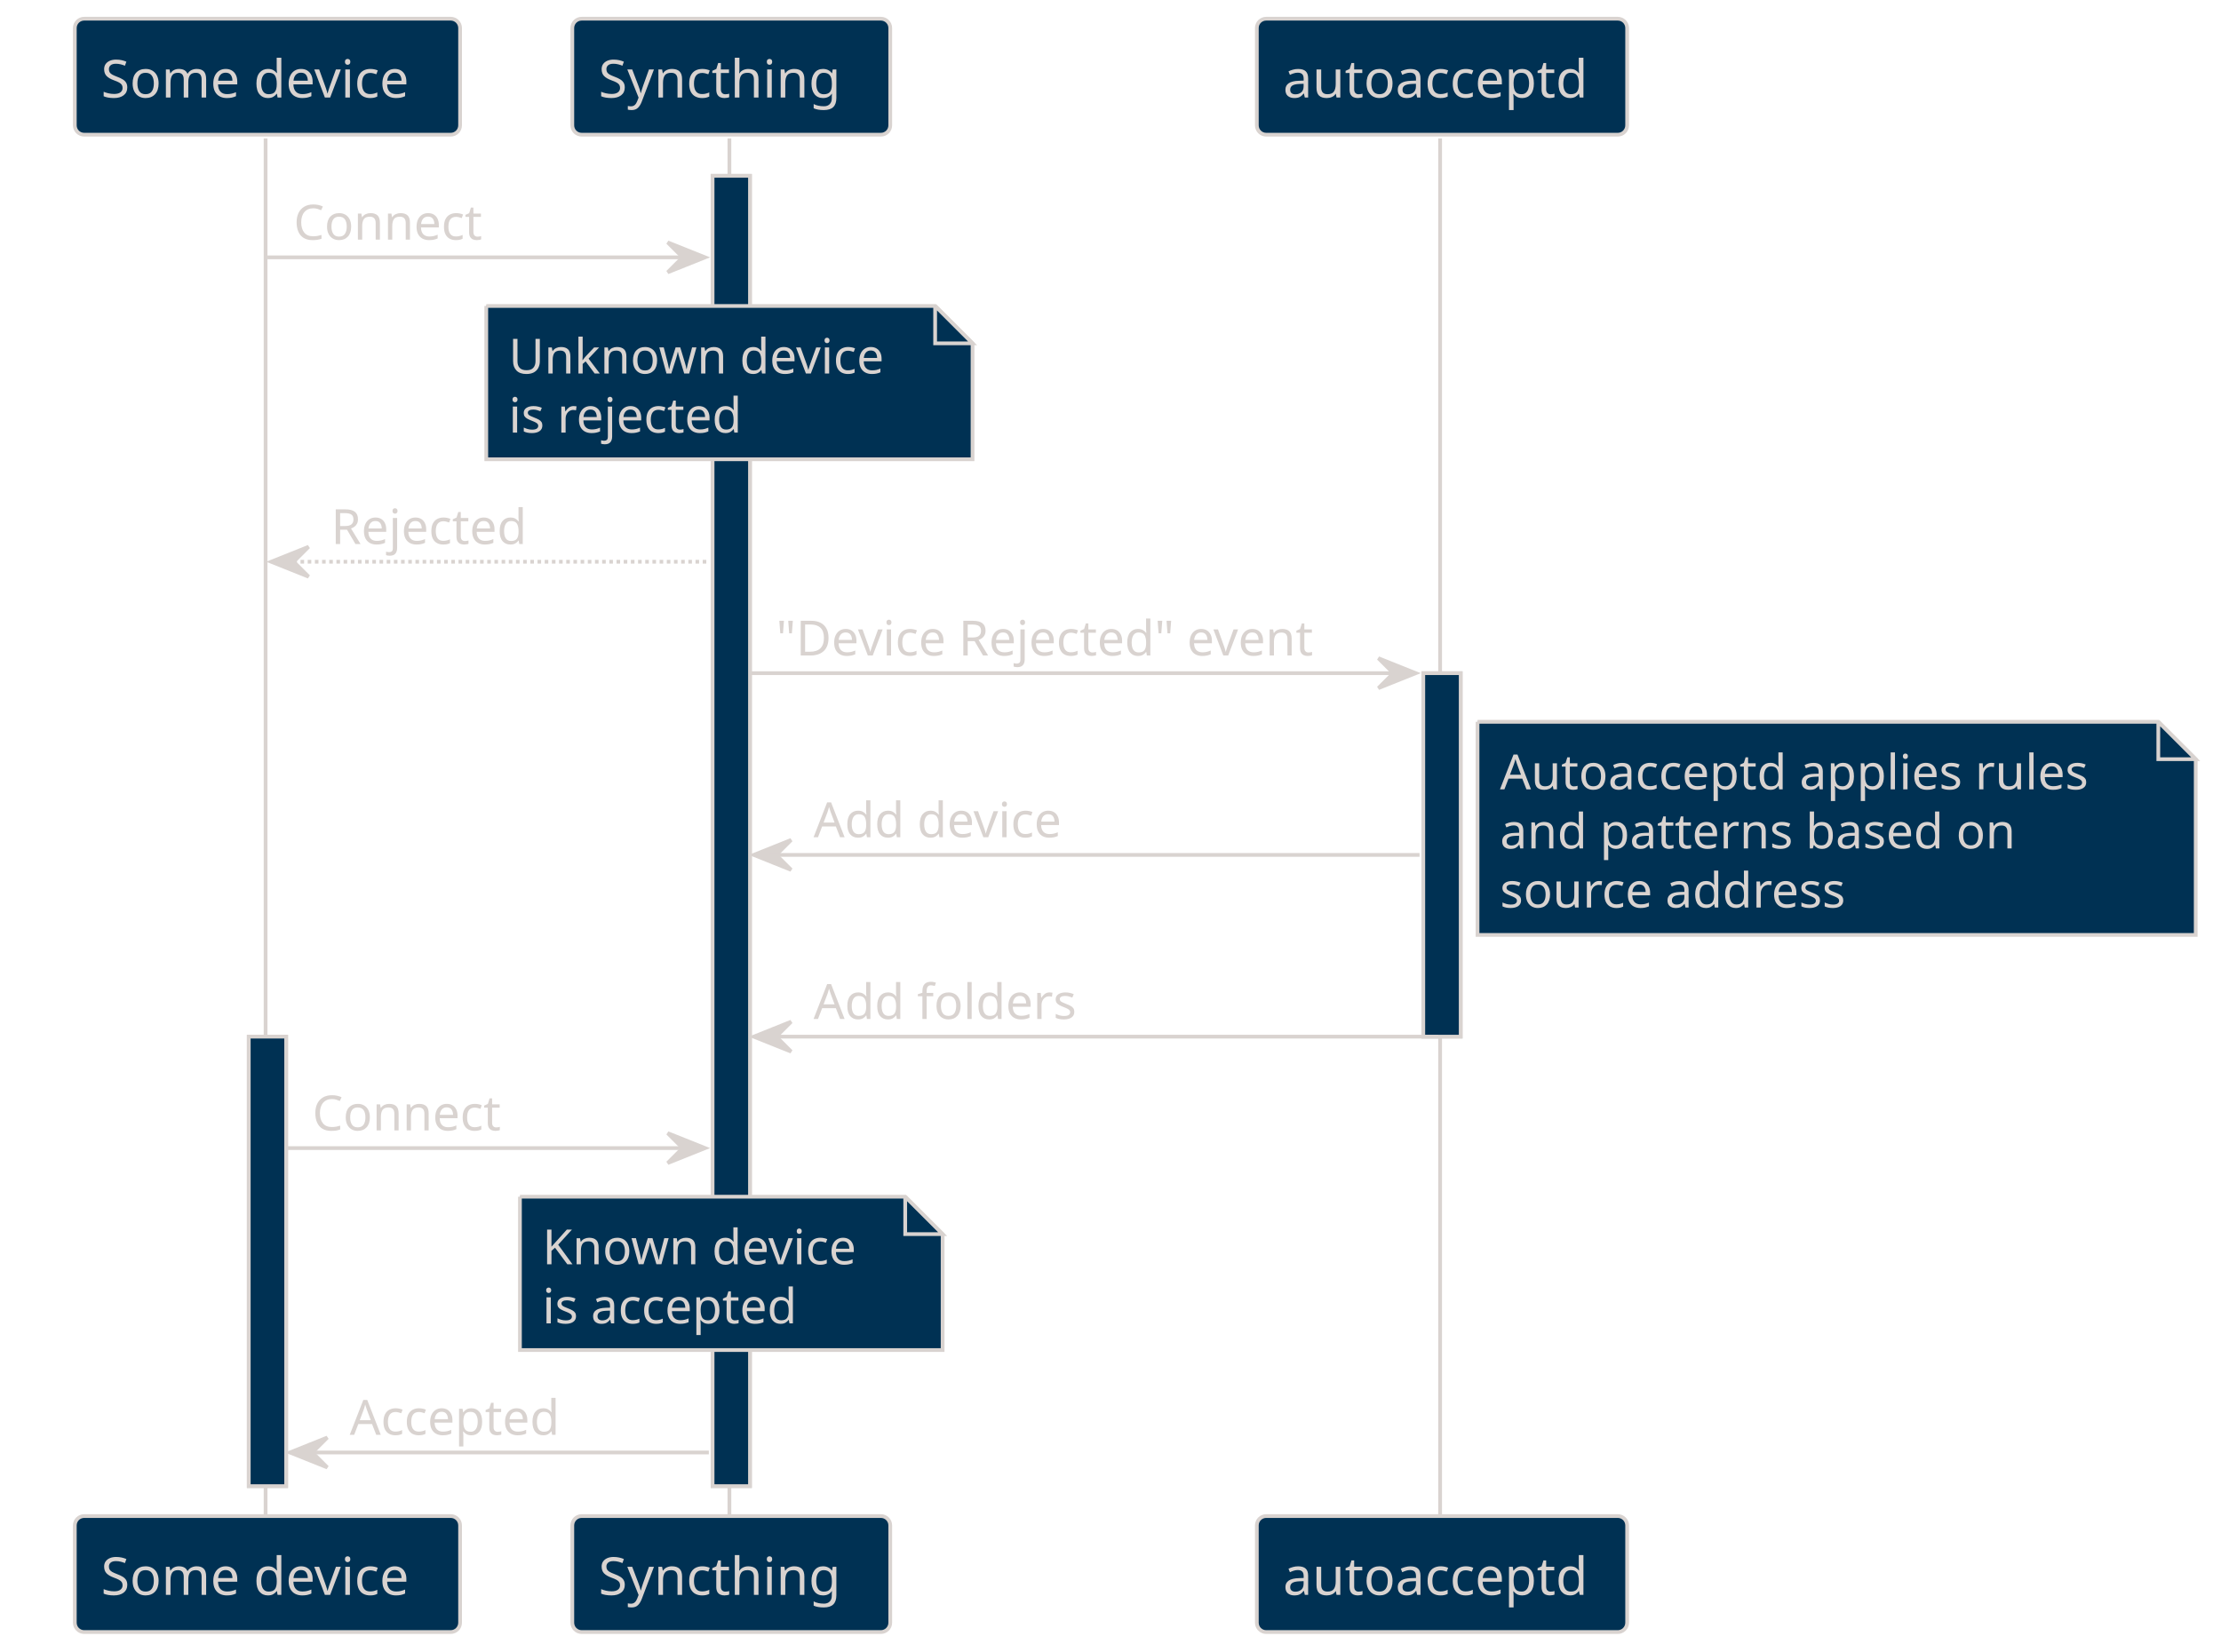
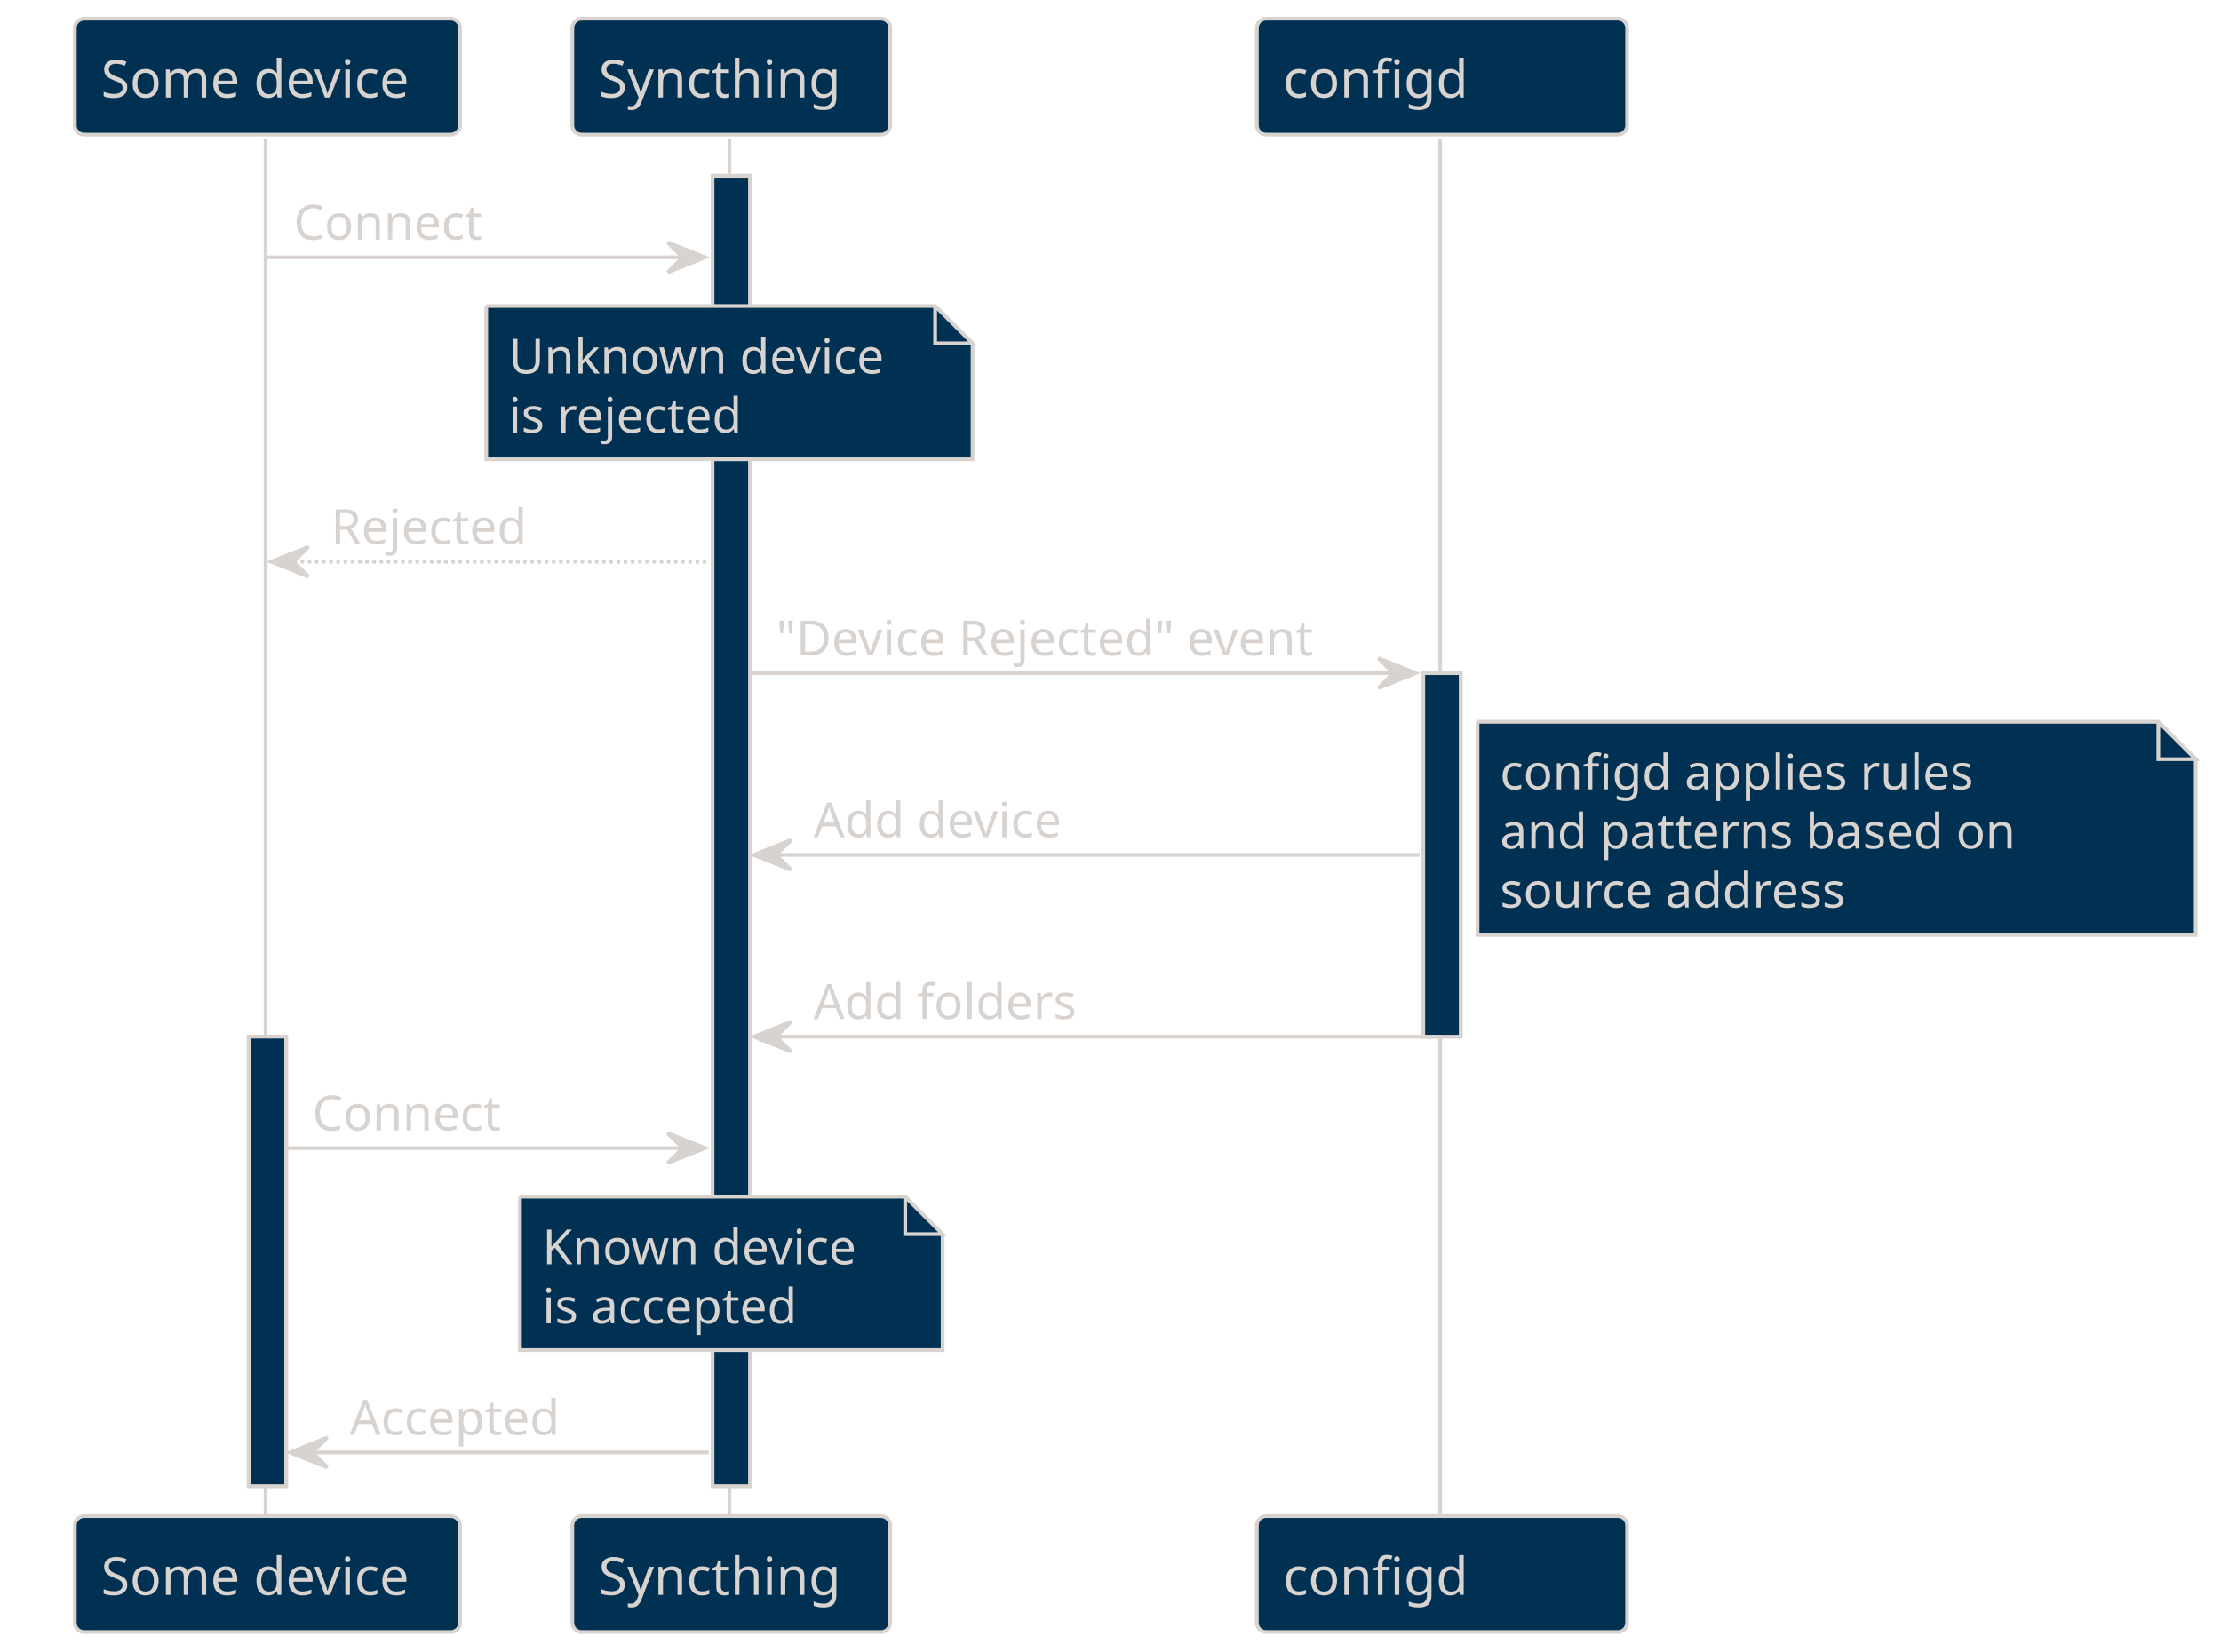
<svg xmlns="http://www.w3.org/2000/svg" contentStyleType="text/css" height="920.833px" preserveAspectRatio="none" style="width:1237px;height:920px;" version="1.1" viewBox="0 0 1237 920" width="1237.5px" zoomAndPan="magnify">
  <defs />
  <g>
    <rect fill="#003153" height="250.411" style="stroke:#D9D3D0;stroke-width:2.083;" width="20.833" x="138.542" y="577.518" />
    <rect fill="#003153" height="729.981" style="stroke:#D9D3D0;stroke-width:2.083;" width="20.833" x="396.875" y="97.947" />
    <rect fill="#003153" height="202.494" style="stroke:#D9D3D0;stroke-width:2.083;" width="20.833" x="792.708" y="375.023" />
    <line style="stroke:#D9D3D0;stroke-width:2.083;" x1="147.917" x2="147.917" y1="77.114" y2="846.679" />
    <line style="stroke:#D9D3D0;stroke-width:2.083;" x1="406.25" x2="406.25" y1="77.114" y2="846.679" />
    <line style="stroke:#D9D3D0;stroke-width:2.083;" x1="802.083" x2="802.083" y1="77.114" y2="846.679" />
    <rect fill="#003153" height="64.614" rx="5.208" ry="5.208" style="stroke:#D9D3D0;stroke-width:2.083;" width="214.583" x="41.667" y="10.417" />
    <text fill="#D9D3D0" font-family="Verdana" font-size="29.167" lengthAdjust="spacing" textLength="185.417" x="56.25" y="54.323">Some device</text>
    <rect fill="#003153" height="64.614" rx="5.208" ry="5.208" style="stroke:#D9D3D0;stroke-width:2.083;" width="214.583" x="41.667" y="844.595" />
    <text fill="#D9D3D0" font-family="Verdana" font-size="29.167" lengthAdjust="spacing" textLength="185.417" x="56.25" y="888.502">Some device</text>
    <rect fill="#003153" height="64.614" rx="5.208" ry="5.208" style="stroke:#D9D3D0;stroke-width:2.083;" width="177.083" x="318.75" y="10.417" />
    <text fill="#D9D3D0" font-family="Verdana" font-size="29.167" lengthAdjust="spacing" textLength="147.917" x="333.333" y="54.323">Syncthing</text>
    <rect fill="#003153" height="64.614" rx="5.208" ry="5.208" style="stroke:#D9D3D0;stroke-width:2.083;" width="177.083" x="318.75" y="844.595" />
    <text fill="#D9D3D0" font-family="Verdana" font-size="29.167" lengthAdjust="spacing" textLength="147.917" x="333.333" y="888.502">Syncthing</text>
    <rect fill="#003153" height="64.614" rx="5.208" ry="5.208" style="stroke:#D9D3D0;stroke-width:2.083;" width="206.25" x="700" y="10.417" />
-     <text fill="#D9D3D0" font-family="Verdana" font-size="29.167" lengthAdjust="spacing" textLength="177.083" x="714.583" y="54.323">autoacceptd</text>
+     <text fill="#D9D3D0" font-family="Verdana" font-size="29.167" lengthAdjust="spacing" textLength="177.083" x="714.583" y="54.323">configd</text>
    <rect fill="#003153" height="64.614" rx="5.208" ry="5.208" style="stroke:#D9D3D0;stroke-width:2.083;" width="206.25" x="700" y="844.595" />
-     <text fill="#D9D3D0" font-family="Verdana" font-size="29.167" lengthAdjust="spacing" textLength="177.083" x="714.583" y="888.502">autoacceptd</text>
+     <text fill="#D9D3D0" font-family="Verdana" font-size="29.167" lengthAdjust="spacing" textLength="177.083" x="714.583" y="888.502">configd</text>
    <rect fill="#003153" height="250.411" style="stroke:#D9D3D0;stroke-width:2.083;" width="20.833" x="138.542" y="577.518" />
    <rect fill="#003153" height="729.981" style="stroke:#D9D3D0;stroke-width:2.083;" width="20.833" x="396.875" y="97.947" />
    <rect fill="#003153" height="202.494" style="stroke:#D9D3D0;stroke-width:2.083;" width="20.833" x="792.708" y="375.023" />
    <polygon fill="#D9D3D0" points="371.875,135.029,392.708,143.362,371.875,151.696,380.208,143.362" style="stroke:#D9D3D0;stroke-width:2.083;" />
    <line style="stroke:#D9D3D0;stroke-width:2.083;" x1="148.958" x2="384.375" y1="143.362" y2="143.362" />
    <text fill="#D9D3D0" font-family="Verdana" font-size="27.083" lengthAdjust="spacing" textLength="110.417" x="163.542" y="133.509">Connect</text>
    <path d="M270.833,170.446 L270.833,255.862 L541.667,255.862 L541.667,191.279 L520.833,170.446 L270.833,170.446 " fill="#003153" style="stroke:#D9D3D0;stroke-width:2.083;" />
    <path d="M520.833,170.446 L520.833,191.279 L541.667,191.279 L520.833,170.446 " fill="#003153" style="stroke:#D9D3D0;stroke-width:2.083;" />
    <text fill="#D9D3D0" font-family="Verdana" font-size="27.083" lengthAdjust="spacing" textLength="227.083" x="283.333" y="208.091">Unknown device</text>
    <text fill="#D9D3D0" font-family="Verdana" font-size="27.083" lengthAdjust="spacing" textLength="145.833" x="283.333" y="241.006">is rejected</text>
    <polygon fill="#D9D3D0" points="171.875,304.608,151.042,312.942,171.875,321.275,163.542,312.942" style="stroke:#D9D3D0;stroke-width:2.083;" />
    <line style="stroke:#D9D3D0;stroke-width:2.083;stroke-dasharray:2.0,2.0;" x1="159.375" x2="394.792" y1="312.942" y2="312.942" />
    <text fill="#D9D3D0" font-family="Verdana" font-size="27.083" lengthAdjust="spacing" textLength="118.75" x="184.375" y="303.088">Rejected</text>
    <polygon fill="#D9D3D0" points="767.708,366.69,788.542,375.023,767.708,383.357,776.042,375.023" style="stroke:#D9D3D0;stroke-width:2.083;" />
    <line style="stroke:#D9D3D0;stroke-width:2.083;" x1="417.708" x2="780.208" y1="375.023" y2="375.023" />
    <text fill="#D9D3D0" font-family="Verdana" font-size="27.083" lengthAdjust="spacing" textLength="335.417" x="432.292" y="365.17">"Device Rejected" event</text>
    <polygon fill="#D9D3D0" points="440.625,467.937,419.792,476.271,440.625,484.604,432.292,476.271" style="stroke:#D9D3D0;stroke-width:2.083;" />
    <line style="stroke:#D9D3D0;stroke-width:2.083;" x1="428.125" x2="790.625" y1="476.271" y2="476.271" />
    <text fill="#D9D3D0" font-family="Verdana" font-size="27.083" lengthAdjust="spacing" textLength="152.083" x="453.125" y="466.417">Add device</text>
    <path d="M822.917,402.107 L822.917,520.857 L1222.917,520.857 L1222.917,422.94 L1202.083,402.107 L822.917,402.107 " fill="#003153" style="stroke:#D9D3D0;stroke-width:2.083;" />
    <path d="M1202.083,402.107 L1202.083,422.94 L1222.917,422.94 L1202.083,402.107 " fill="#003153" style="stroke:#D9D3D0;stroke-width:2.083;" />
-     <text fill="#D9D3D0" font-family="Verdana" font-size="27.083" lengthAdjust="spacing" textLength="356.25" x="835.417" y="439.752">Autoacceptd applies rules</text>
+     <text fill="#D9D3D0" font-family="Verdana" font-size="27.083" lengthAdjust="spacing" textLength="356.25" x="835.417" y="439.752">configd applies rules</text>
    <text fill="#D9D3D0" font-family="Verdana" font-size="27.083" lengthAdjust="spacing" textLength="310.417" x="835.417" y="472.667">and patterns based on</text>
    <text fill="#D9D3D0" font-family="Verdana" font-size="27.083" lengthAdjust="spacing" textLength="210.417" x="835.417" y="505.583">source address</text>
    <polygon fill="#D9D3D0" points="440.625,569.184,419.792,577.518,440.625,585.851,432.292,577.518" style="stroke:#D9D3D0;stroke-width:2.083;" />
    <line style="stroke:#D9D3D0;stroke-width:2.083;" x1="428.125" x2="801.042" y1="577.518" y2="577.518" />
    <text fill="#D9D3D0" font-family="Verdana" font-size="27.083" lengthAdjust="spacing" textLength="158.333" x="453.125" y="567.665">Add folders</text>
    <polygon fill="#D9D3D0" points="371.875,631.266,392.708,639.6,371.875,647.933,380.208,639.6" style="stroke:#D9D3D0;stroke-width:2.083;" />
    <line style="stroke:#D9D3D0;stroke-width:2.083;" x1="159.375" x2="384.375" y1="639.6" y2="639.6" />
    <text fill="#D9D3D0" font-family="Verdana" font-size="27.083" lengthAdjust="spacing" textLength="110.417" x="173.958" y="629.746">Connect</text>
    <path d="M289.583,666.683 L289.583,752.1 L525,752.1 L525,687.516 L504.167,666.683 L289.583,666.683 " fill="#003153" style="stroke:#D9D3D0;stroke-width:2.083;" />
    <path d="M504.167,666.683 L504.167,687.516 L525,687.516 L504.167,666.683 " fill="#003153" style="stroke:#D9D3D0;stroke-width:2.083;" />
    <text fill="#D9D3D0" font-family="Verdana" font-size="27.083" lengthAdjust="spacing" textLength="191.667" x="302.083" y="704.328">Known device</text>
    <text fill="#D9D3D0" font-family="Verdana" font-size="27.083" lengthAdjust="spacing" textLength="156.25" x="302.083" y="737.244">is accepted</text>
    <polygon fill="#D9D3D0" points="182.292,800.845,161.458,809.179,182.292,817.512,173.958,809.179" style="stroke:#D9D3D0;stroke-width:2.083;" />
    <line style="stroke:#D9D3D0;stroke-width:2.083;" x1="169.792" x2="394.792" y1="809.179" y2="809.179" />
    <text fill="#D9D3D0" font-family="Verdana" font-size="27.083" lengthAdjust="spacing" textLength="125" x="194.792" y="799.326">Accepted</text>
  </g>
</svg>
